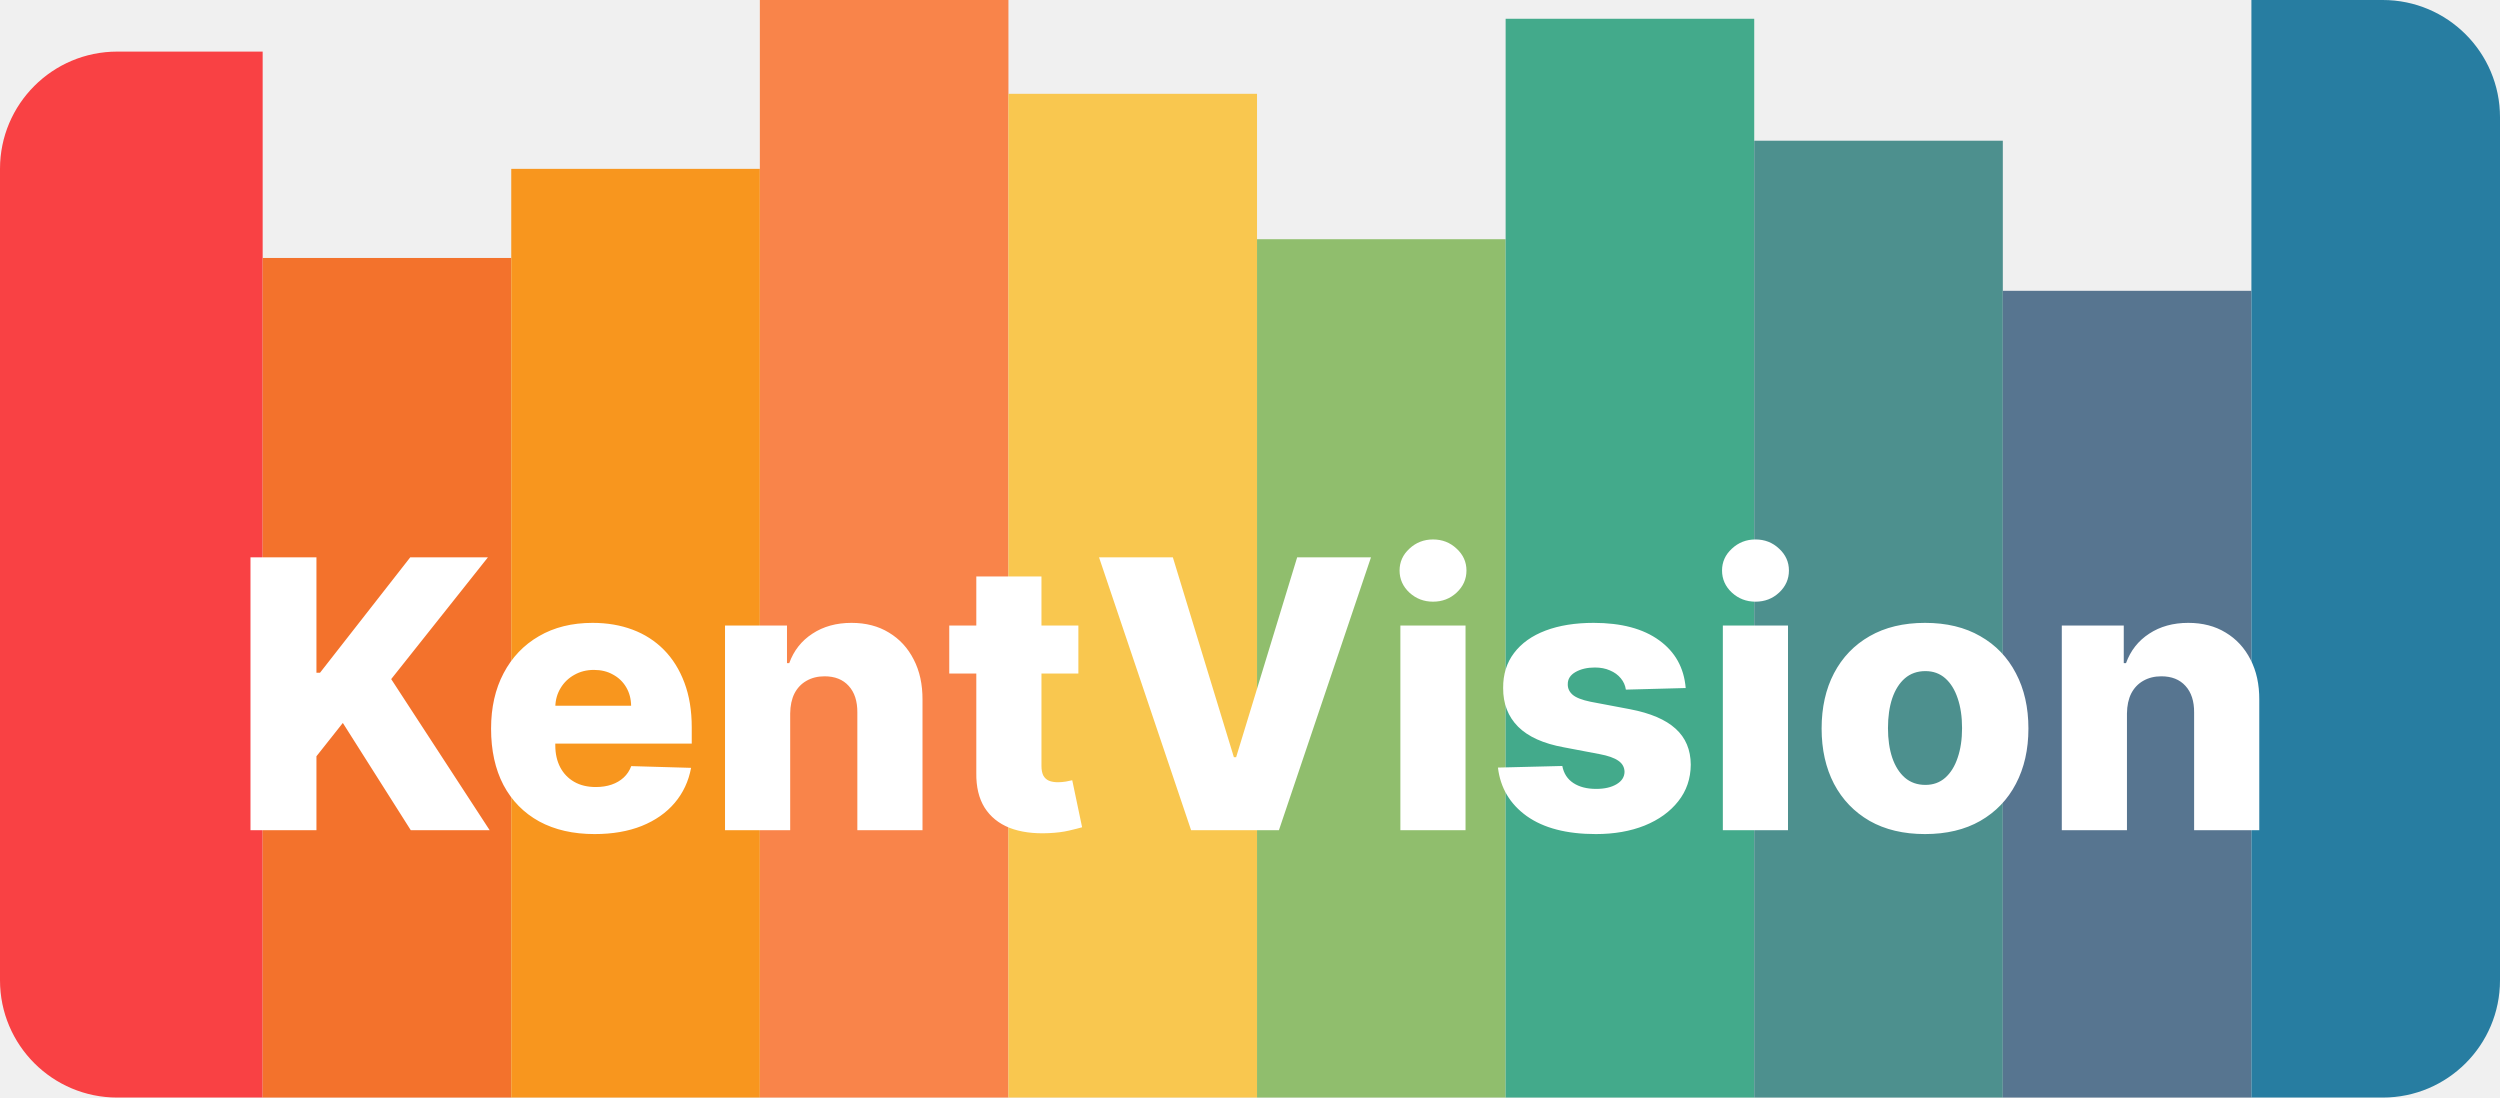
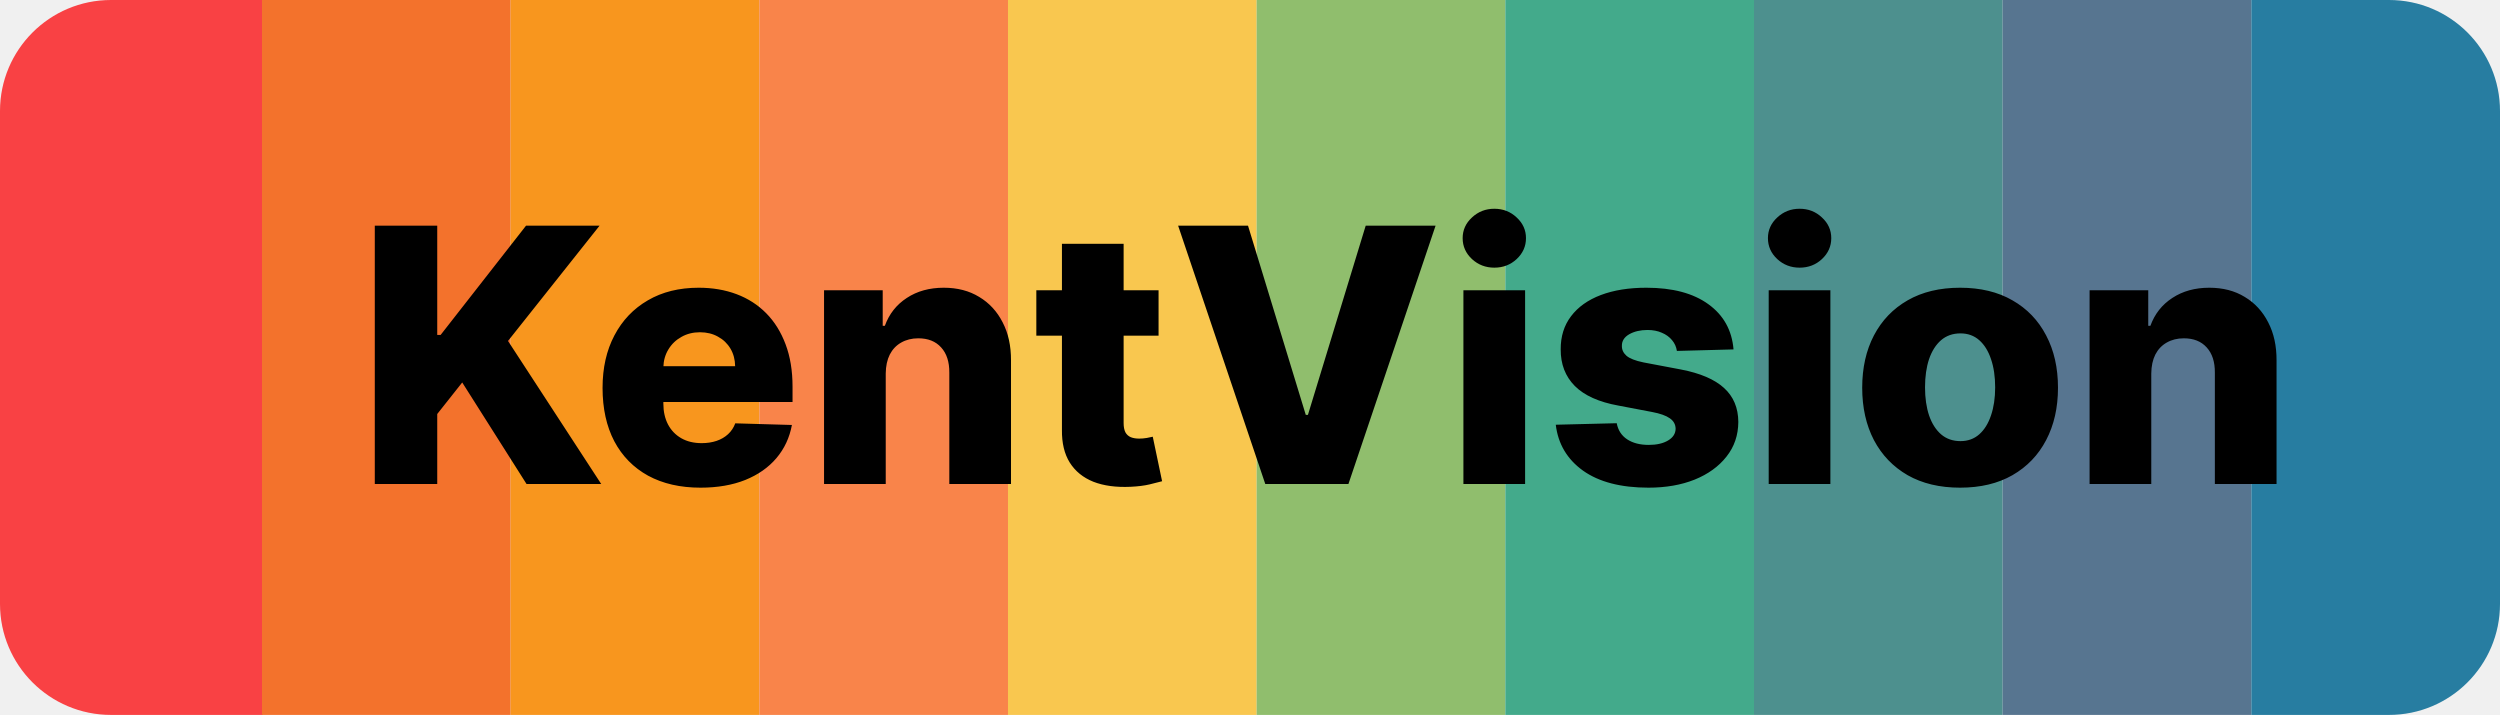
- <svg xmlns="http://www.w3.org/2000/svg" width="533" height="234" viewBox="0 0 533 234" fill="none">
-   <path d="M0 36C0 22.193 11.193 11 25 11H56V234H25C11.193 234 0 222.807 0 209V36Z" fill="#F94144" />
-   <rect x="56" y="55" width="53" height="179" fill="#F3722C" />
-   <rect x="109" y="36" width="53" height="198" fill="#F8961E" />
-   <rect x="162" width="53" height="234" fill="#F9844A" />
-   <rect x="215" y="20" width="53" height="214" fill="#F9C74F" />
-   <rect x="268" y="51" width="53" height="183" fill="#90BE6D" />
-   <rect x="321" y="4" width="53" height="230" fill="#43AA8B" />
-   <rect x="374" y="30" width="53" height="204" fill="#4D908E" />
-   <rect x="427" y="62" width="53" height="172" fill="#577590" />
-   <path d="M480 0H508C521.807 0 533 11.193 533 25V209C533 222.807 521.807 234 508 234H480V0Z" fill="#277DA1" />
-   <path d="M53.403 177V118.818H67.466V143.42H68.233L87.466 118.818H104.028L83.403 144.784L104.398 177H87.579L73.091 154.131L67.466 161.233V177H53.403ZM126.77 177.824C122.205 177.824 118.266 176.924 114.952 175.125C111.656 173.307 109.118 170.722 107.338 167.369C105.577 163.998 104.696 159.992 104.696 155.352C104.696 150.845 105.586 146.905 107.366 143.534C109.147 140.144 111.656 137.511 114.895 135.636C118.134 133.742 121.95 132.795 126.344 132.795C129.45 132.795 132.291 133.278 134.866 134.244C137.442 135.21 139.668 136.64 141.543 138.534C143.418 140.428 144.876 142.767 145.918 145.551C146.959 148.316 147.48 151.489 147.48 155.068V158.534H109.554V150.466H134.554C134.535 148.989 134.185 147.672 133.503 146.517C132.821 145.362 131.884 144.462 130.69 143.818C129.516 143.155 128.162 142.824 126.628 142.824C125.075 142.824 123.683 143.174 122.452 143.875C121.221 144.557 120.245 145.494 119.526 146.688C118.806 147.862 118.427 149.197 118.389 150.693V158.903C118.389 160.684 118.74 162.246 119.44 163.591C120.141 164.917 121.135 165.949 122.423 166.688C123.711 167.426 125.245 167.795 127.026 167.795C128.257 167.795 129.374 167.625 130.378 167.284C131.382 166.943 132.243 166.441 132.963 165.778C133.683 165.116 134.223 164.301 134.582 163.335L147.338 163.705C146.808 166.564 145.643 169.055 143.844 171.176C142.063 173.278 139.724 174.917 136.827 176.091C133.929 177.246 130.577 177.824 126.77 177.824ZM168.467 152.114V177H154.575V133.364H167.786V141.375H168.268C169.234 138.705 170.882 136.612 173.212 135.097C175.541 133.562 178.316 132.795 181.536 132.795C184.604 132.795 187.265 133.487 189.518 134.869C191.791 136.233 193.553 138.146 194.803 140.608C196.071 143.051 196.696 145.911 196.678 149.188V177H182.786V151.915C182.804 149.491 182.189 147.597 180.939 146.233C179.708 144.869 177.994 144.188 175.797 144.188C174.339 144.188 173.051 144.509 171.933 145.153C170.835 145.778 169.982 146.678 169.376 147.852C168.789 149.027 168.486 150.447 168.467 152.114ZM229.909 133.364V143.591H202.381V133.364H229.909ZM208.148 122.909H222.04V163.278C222.04 164.131 222.172 164.822 222.438 165.352C222.722 165.864 223.129 166.233 223.659 166.46C224.189 166.669 224.824 166.773 225.562 166.773C226.093 166.773 226.652 166.725 227.239 166.631C227.845 166.517 228.299 166.422 228.602 166.347L230.705 176.375C230.042 176.564 229.104 176.801 227.892 177.085C226.699 177.369 225.269 177.549 223.602 177.625C220.345 177.777 217.551 177.398 215.222 176.489C212.911 175.561 211.14 174.121 209.909 172.17C208.697 170.22 208.11 167.767 208.148 164.812V122.909ZM250.051 118.818L263.062 161.432H263.545L276.557 118.818H292.295L272.665 177H253.943L234.312 118.818H250.051ZM298.56 177V133.364H312.452V177H298.56ZM305.52 128.278C303.569 128.278 301.893 127.634 300.491 126.347C299.09 125.04 298.389 123.468 298.389 121.631C298.389 119.812 299.09 118.259 300.491 116.972C301.893 115.665 303.569 115.011 305.52 115.011C307.49 115.011 309.166 115.665 310.548 116.972C311.95 118.259 312.651 119.812 312.651 121.631C312.651 123.468 311.95 125.04 310.548 126.347C309.166 127.634 307.49 128.278 305.52 128.278ZM359.391 146.688L346.635 147.028C346.502 146.119 346.143 145.314 345.555 144.614C344.968 143.894 344.201 143.335 343.254 142.938C342.326 142.521 341.247 142.312 340.016 142.312C338.406 142.312 337.033 142.634 335.896 143.278C334.779 143.922 334.23 144.794 334.249 145.892C334.23 146.744 334.571 147.483 335.271 148.108C335.991 148.733 337.269 149.235 339.107 149.614L347.516 151.205C351.872 152.038 355.11 153.42 357.232 155.352C359.372 157.284 360.451 159.841 360.47 163.023C360.451 166.015 359.561 168.619 357.8 170.835C356.057 173.051 353.671 174.775 350.641 176.006C347.61 177.218 344.144 177.824 340.243 177.824C334.012 177.824 329.097 176.545 325.499 173.989C321.919 171.413 319.874 167.966 319.362 163.648L333.084 163.307C333.387 164.898 334.173 166.11 335.442 166.943C336.711 167.777 338.33 168.193 340.3 168.193C342.08 168.193 343.529 167.862 344.646 167.199C345.764 166.536 346.332 165.655 346.351 164.557C346.332 163.572 345.896 162.786 345.044 162.199C344.192 161.593 342.857 161.119 341.038 160.778L333.425 159.33C329.05 158.534 325.792 157.066 323.652 154.926C321.512 152.767 320.451 150.021 320.47 146.688C320.451 143.771 321.228 141.28 322.8 139.216C324.372 137.133 326.607 135.542 329.504 134.443C332.402 133.345 335.821 132.795 339.76 132.795C345.669 132.795 350.328 134.036 353.737 136.517C357.146 138.979 359.031 142.369 359.391 146.688ZM367.31 177V133.364H381.202V177H367.31ZM374.27 128.278C372.319 128.278 370.643 127.634 369.241 126.347C367.84 125.04 367.139 123.468 367.139 121.631C367.139 119.812 367.84 118.259 369.241 116.972C370.643 115.665 372.319 115.011 374.27 115.011C376.24 115.011 377.916 115.665 379.298 116.972C380.7 118.259 381.401 119.812 381.401 121.631C381.401 123.468 380.7 125.04 379.298 126.347C377.916 127.634 376.24 128.278 374.27 128.278ZM410.413 177.824C405.83 177.824 401.891 176.886 398.595 175.011C395.319 173.117 392.79 170.485 391.01 167.114C389.249 163.723 388.368 159.794 388.368 155.324C388.368 150.835 389.249 146.905 391.01 143.534C392.79 140.144 395.319 137.511 398.595 135.636C401.891 133.742 405.83 132.795 410.413 132.795C414.997 132.795 418.927 133.742 422.203 135.636C425.499 137.511 428.027 140.144 429.788 143.534C431.569 146.905 432.459 150.835 432.459 155.324C432.459 159.794 431.569 163.723 429.788 167.114C428.027 170.485 425.499 173.117 422.203 175.011C418.927 176.886 414.997 177.824 410.413 177.824ZM410.499 167.341C412.165 167.341 413.576 166.83 414.732 165.807C415.887 164.784 416.768 163.364 417.374 161.545C417.999 159.727 418.311 157.625 418.311 155.239C418.311 152.814 417.999 150.693 417.374 148.875C416.768 147.057 415.887 145.636 414.732 144.614C413.576 143.591 412.165 143.08 410.499 143.08C408.775 143.08 407.317 143.591 406.124 144.614C404.949 145.636 404.05 147.057 403.425 148.875C402.819 150.693 402.516 152.814 402.516 155.239C402.516 157.625 402.819 159.727 403.425 161.545C404.05 163.364 404.949 164.784 406.124 165.807C407.317 166.83 408.775 167.341 410.499 167.341ZM453.467 152.114V177H439.575V133.364H452.786V141.375H453.268C454.234 138.705 455.882 136.612 458.212 135.097C460.541 133.562 463.316 132.795 466.536 132.795C469.604 132.795 472.265 133.487 474.518 134.869C476.791 136.233 478.553 138.146 479.803 140.608C481.071 143.051 481.696 145.911 481.678 149.188V177H467.786V151.915C467.804 149.491 467.189 147.597 465.939 146.233C464.708 144.869 462.994 144.188 460.797 144.188C459.339 144.188 458.051 144.509 456.933 145.153C455.835 145.778 454.982 146.678 454.376 147.852C453.789 149.027 453.486 150.447 453.467 152.114Z" fill="white" />
+ <svg xmlns="http://www.w3.org/2000/svg" width="563" height="161" viewBox="0 0 563 161" fill="none">
+   <path d="M0 25C0 11.193 11.193 0 25 0H59.183V161H25C11.193 161 0 149.807 0 136V25Z" fill="#F94144" />
+   <rect x="59" width="56" height="161" fill="#F3722C" />
+   <rect x="115" width="56" height="161" fill="#F8961E" />
+   <rect x="171" width="56" height="161" fill="#F9844A" />
+   <rect x="227" width="56" height="161" fill="#F9C74F" />
+   <rect x="283" width="56" height="161" fill="#90BE6D" />
+   <rect x="339" width="56" height="161" fill="#43AA8B" />
+   <rect x="395" width="56" height="161" fill="#4D908E" />
+   <rect x="451" width="56" height="161" fill="#577590" />
+   <path d="M507 0H538C551.807 0 563 11.193 563 25V136C563 149.807 551.807 161 538 161H507V0Z" fill="#277DA1" />
+   <path d="M84.403 109V50.818H98.466V75.421H99.233L118.466 50.818H135.028L114.403 76.784L135.398 109H118.58L104.091 86.131L98.466 93.233V109H84.403ZM157.77 109.824C153.205 109.824 149.266 108.924 145.952 107.125C142.656 105.307 140.118 102.722 138.338 99.369C136.577 95.998 135.696 91.992 135.696 87.352C135.696 82.845 136.586 78.905 138.366 75.534C140.147 72.144 142.656 69.511 145.895 67.636C149.134 65.742 152.95 64.796 157.344 64.796C160.45 64.796 163.291 65.278 165.866 66.244C168.442 67.21 170.668 68.64 172.543 70.534C174.418 72.428 175.876 74.767 176.918 77.551C177.959 80.316 178.48 83.489 178.48 87.068V90.534H140.554V82.466H165.554C165.535 80.989 165.185 79.672 164.503 78.517C163.821 77.362 162.884 76.462 161.69 75.818C160.516 75.155 159.162 74.824 157.628 74.824C156.075 74.824 154.683 75.174 153.452 75.875C152.221 76.557 151.245 77.494 150.526 78.688C149.806 79.862 149.427 81.197 149.389 82.693V90.903C149.389 92.684 149.74 94.246 150.44 95.591C151.141 96.917 152.135 97.949 153.423 98.688C154.711 99.426 156.245 99.796 158.026 99.796C159.257 99.796 160.374 99.625 161.378 99.284C162.382 98.943 163.243 98.441 163.963 97.778C164.683 97.115 165.223 96.301 165.582 95.335L178.338 95.704C177.808 98.564 176.643 101.055 174.844 103.176C173.063 105.278 170.724 106.917 167.827 108.091C164.929 109.246 161.577 109.824 157.77 109.824ZM199.467 84.114V109H185.575V65.364H198.786V73.375H199.268C200.234 70.704 201.882 68.612 204.212 67.097C206.541 65.562 209.316 64.796 212.536 64.796C215.604 64.796 218.265 65.487 220.518 66.869C222.791 68.233 224.553 70.146 225.803 72.608C227.071 75.051 227.696 77.911 227.678 81.188V109H213.786V83.915C213.804 81.49 213.189 79.597 211.939 78.233C210.708 76.869 208.994 76.188 206.797 76.188C205.339 76.188 204.051 76.51 202.933 77.153C201.835 77.778 200.982 78.678 200.376 79.852C199.789 81.026 199.486 82.447 199.467 84.114ZM260.909 65.364V75.591H233.381V65.364H260.909ZM239.148 54.909H253.04V95.278C253.04 96.131 253.172 96.822 253.438 97.352C253.722 97.864 254.129 98.233 254.659 98.46C255.189 98.669 255.824 98.773 256.562 98.773C257.093 98.773 257.652 98.725 258.239 98.631C258.845 98.517 259.299 98.422 259.602 98.347L261.705 108.375C261.042 108.564 260.104 108.801 258.892 109.085C257.699 109.369 256.269 109.549 254.602 109.625C251.345 109.777 248.551 109.398 246.222 108.489C243.911 107.561 242.14 106.121 240.909 104.17C239.697 102.22 239.11 99.767 239.148 96.812V54.909ZM281.051 50.818L294.062 93.432H294.545L307.557 50.818H323.295L303.665 109H284.943L265.312 50.818H281.051ZM329.56 109V65.364H343.452V109H329.56ZM336.52 60.278C334.569 60.278 332.893 59.635 331.491 58.347C330.09 57.04 329.389 55.468 329.389 53.631C329.389 51.812 330.09 50.26 331.491 48.972C332.893 47.665 334.569 47.011 336.52 47.011C338.49 47.011 340.166 47.665 341.548 48.972C342.95 50.26 343.651 51.812 343.651 53.631C343.651 55.468 342.95 57.04 341.548 58.347C340.166 59.635 338.49 60.278 336.52 60.278ZM390.391 78.688L377.635 79.028C377.502 78.119 377.143 77.314 376.555 76.614C375.968 75.894 375.201 75.335 374.254 74.938C373.326 74.521 372.247 74.312 371.016 74.312C369.406 74.312 368.033 74.635 366.896 75.278C365.779 75.922 365.23 76.794 365.249 77.892C365.23 78.744 365.571 79.483 366.271 80.108C366.991 80.733 368.269 81.235 370.107 81.614L378.516 83.204C382.872 84.038 386.11 85.421 388.232 87.352C390.372 89.284 391.451 91.841 391.47 95.023C391.451 98.015 390.561 100.619 388.8 102.835C387.057 105.051 384.671 106.775 381.641 108.006C378.61 109.218 375.144 109.824 371.243 109.824C365.012 109.824 360.097 108.545 356.499 105.989C352.919 103.413 350.874 99.966 350.362 95.648L364.084 95.307C364.387 96.898 365.173 98.11 366.442 98.943C367.711 99.776 369.33 100.193 371.3 100.193C373.08 100.193 374.529 99.862 375.646 99.199C376.764 98.536 377.332 97.655 377.351 96.557C377.332 95.572 376.896 94.786 376.044 94.199C375.192 93.593 373.857 93.119 372.038 92.778L364.425 91.329C360.05 90.534 356.792 89.066 354.652 86.926C352.512 84.767 351.451 82.021 351.47 78.688C351.451 75.771 352.228 73.28 353.8 71.216C355.372 69.133 357.607 67.542 360.504 66.443C363.402 65.345 366.821 64.796 370.76 64.796C376.669 64.796 381.328 66.036 384.737 68.517C388.146 70.979 390.031 74.369 390.391 78.688ZM398.31 109V65.364H412.202V109H398.31ZM405.27 60.278C403.319 60.278 401.643 59.635 400.241 58.347C398.84 57.04 398.139 55.468 398.139 53.631C398.139 51.812 398.84 50.26 400.241 48.972C401.643 47.665 403.319 47.011 405.27 47.011C407.24 47.011 408.916 47.665 410.298 48.972C411.7 50.26 412.401 51.812 412.401 53.631C412.401 55.468 411.7 57.04 410.298 58.347C408.916 59.635 407.24 60.278 405.27 60.278ZM441.413 109.824C436.83 109.824 432.891 108.886 429.595 107.011C426.319 105.117 423.79 102.485 422.01 99.114C420.249 95.724 419.368 91.794 419.368 87.324C419.368 82.835 420.249 78.905 422.01 75.534C423.79 72.144 426.319 69.511 429.595 67.636C432.891 65.742 436.83 64.796 441.413 64.796C445.997 64.796 449.927 65.742 453.203 67.636C456.499 69.511 459.027 72.144 460.788 75.534C462.569 78.905 463.459 82.835 463.459 87.324C463.459 91.794 462.569 95.724 460.788 99.114C459.027 102.485 456.499 105.117 453.203 107.011C449.927 108.886 445.997 109.824 441.413 109.824ZM441.499 99.341C443.165 99.341 444.576 98.829 445.732 97.807C446.887 96.784 447.768 95.364 448.374 93.546C448.999 91.727 449.311 89.625 449.311 87.239C449.311 84.814 448.999 82.693 448.374 80.875C447.768 79.057 446.887 77.636 445.732 76.614C444.576 75.591 443.165 75.079 441.499 75.079C439.775 75.079 438.317 75.591 437.124 76.614C435.949 77.636 435.05 79.057 434.425 80.875C433.819 82.693 433.516 84.814 433.516 87.239C433.516 89.625 433.819 91.727 434.425 93.546C435.05 95.364 435.949 96.784 437.124 97.807C438.317 98.829 439.775 99.341 441.499 99.341ZM484.467 84.114V109H470.575V65.364H483.786V73.375H484.268C485.234 70.704 486.882 68.612 489.212 67.097C491.541 65.562 494.316 64.796 497.536 64.796C500.604 64.796 503.265 65.487 505.518 66.869C507.791 68.233 509.553 70.146 510.803 72.608C512.071 75.051 512.696 77.911 512.678 81.188V109H498.786V83.915C498.804 81.49 498.189 79.597 496.939 78.233C495.708 76.869 493.994 76.188 491.797 76.188C490.339 76.188 489.051 76.51 487.933 77.153C486.835 77.778 485.982 78.678 485.376 79.852C484.789 81.026 484.486 82.447 484.467 84.114Z" fill="black" />
</svg>
